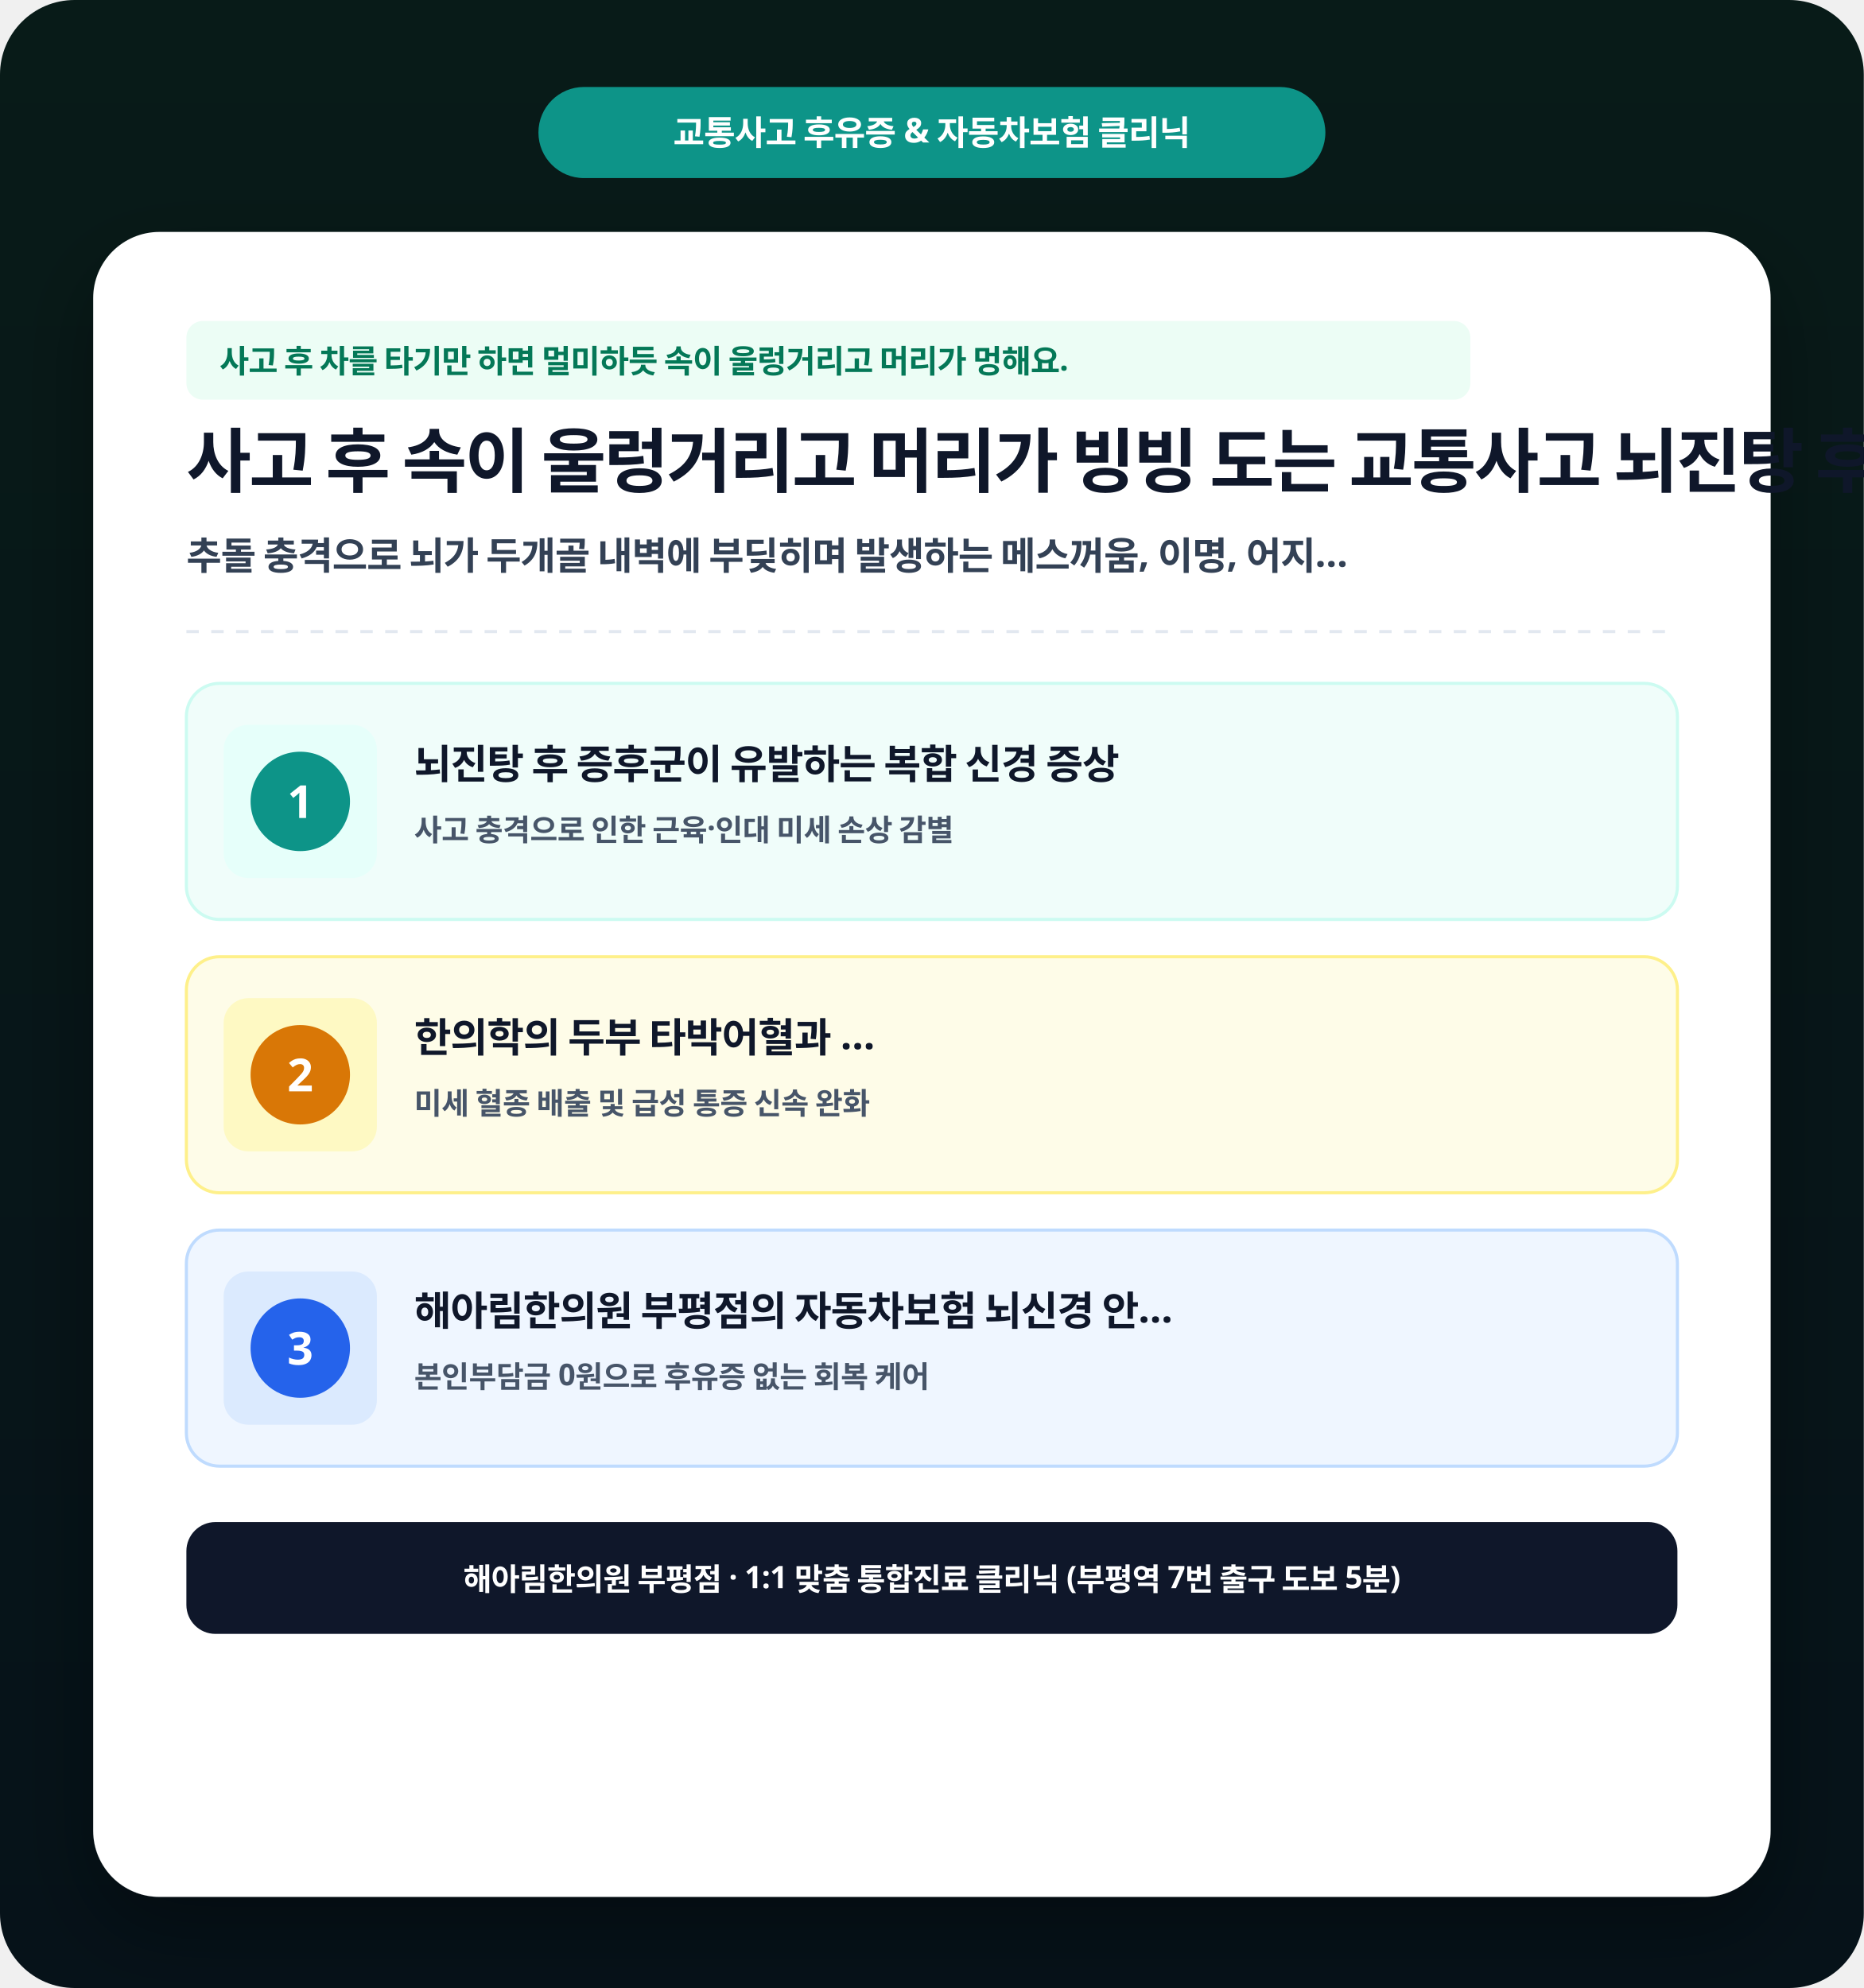
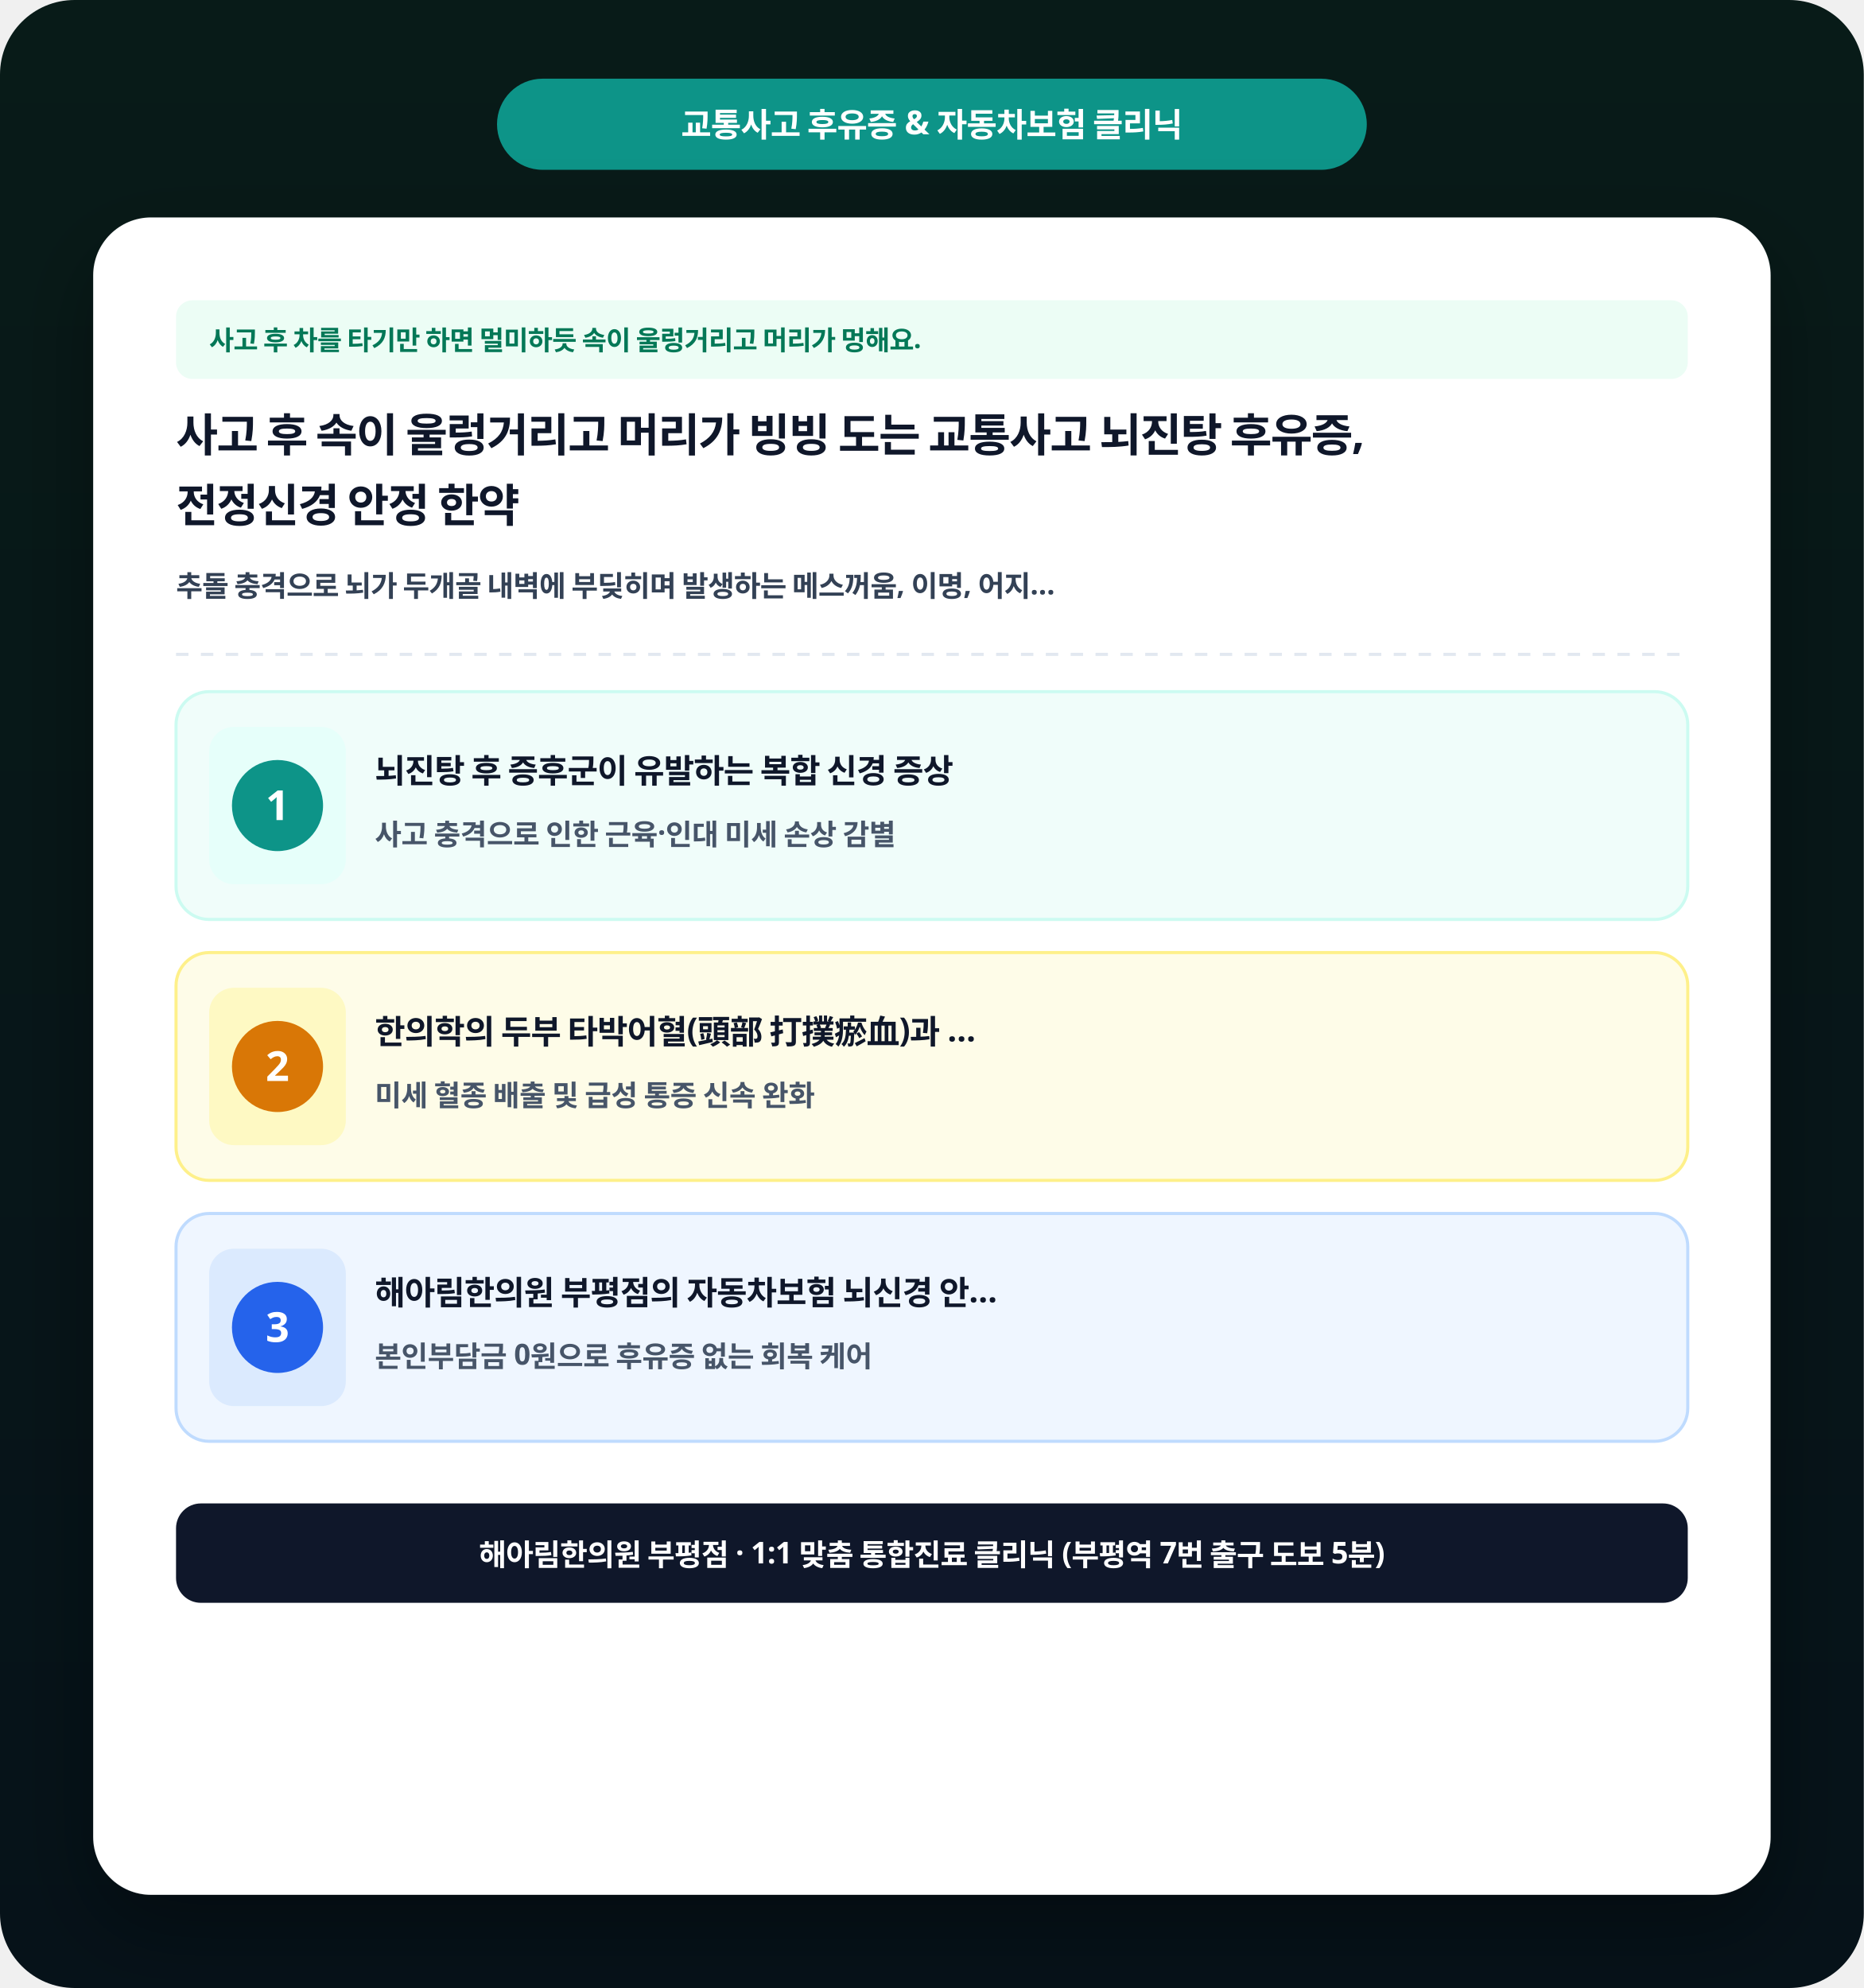
<svg xmlns="http://www.w3.org/2000/svg" width="900" height="960" viewBox="0 0 900 960">
  <defs>
    <linearGradient id="bgGrad" x1="0%" y1="0%" x2="0%" y2="100%">
      <stop offset="0%" stop-color="#081b18" />
      <stop offset="100%" stop-color="#061219" />
    </linearGradient>
    <filter id="cardShadow" x="-10%" y="-10%" width="120%" height="120%">
      <feDropShadow dx="0" dy="16" stdDeviation="20" flood-color="#000000" flood-opacity="0.35" />
    </filter>
  </defs>
  <rect x="0" y="0" width="900" height="960" rx="36" fill="url(#bgGrad)" />
-   <g transform="translate(450, 64)">
-     <rect x="-190" y="-22" width="380" height="44" rx="22" fill="#0d9488" />
-     <text x="0" y="6" font-size="16.5" font-weight="900" fill="#ffffff" text-anchor="middle" font-family="Pretendard, 'Malgun Gothic', sans-serif" letter-spacing="-0.02em">
+   <g transform="translate(450, 60)">
+     <rect x="-210" y="-22" width="420" height="44" rx="22" fill="#0d9488" />
+     <text x="0" y="6" font-size="16" font-weight="900" fill="#ffffff" text-anchor="middle" font-family="Pretendard, 'Malgun Gothic', sans-serif" letter-spacing="-0.02em">
      교통사고 후유증 &amp; 자동차보험 클리닉
    </text>
  </g>
  <g filter="url(#cardShadow)">
-     <rect x="45" y="112" width="810" height="804" rx="32" fill="#ffffff" />
+     <rect x="45" y="105" width="810" height="810" rx="28" fill="#ffffff" />
  </g>
-   <g transform="translate(90, 155)">
-     <rect x="0" y="0" width="620" height="38" rx="8" fill="#ecfdf5" />
-     <text x="16" y="25" font-size="15.5" font-weight="900" fill="#047857" font-family="Pretendard, 'Malgun Gothic', sans-serif" letter-spacing="-0.02em">
+   <g transform="translate(85, 145)">
+     <rect x="0" y="0" width="730" height="38" rx="8" fill="#ecfdf5" />
+     <text x="16" y="24" font-size="13" font-weight="900" fill="#047857" font-family="Pretendard, 'Malgun Gothic', sans-serif" letter-spacing="-0.02em">
      사고 후 차를 타기만 하면 멀미하듯 속이 울렁거리고 머리가 멍해요.
    </text>
  </g>
-   <g transform="translate(90, 235)">
-     <text font-size="34" font-weight="900" fill="#0f172a" font-family="Pretendard, 'Malgun Gothic', sans-serif" letter-spacing="-0.03em">
-       사고 후 속이 울렁거리고 머리가 빙빙 도는 교통사고 뇌진탕 후유증, 전정신경 안정 한약
-     </text>
+   <g>
+     <text x="85" y="218" font-size="22" font-weight="900" fill="#0f172a" font-family="Pretendard, 'Malgun Gothic', sans-serif" letter-spacing="-0.03em">사고 후 속이 울렁거리고 머리가 빙빙 도는 교통사고 뇌진탕 후유증,</text>
+     <text x="85" y="252" font-size="22" font-weight="900" fill="#0f172a" font-family="Pretendard, 'Malgun Gothic', sans-serif" letter-spacing="-0.03em">전정신경 안정 한약</text>
  </g>
-   <g transform="translate(90, 275)">
-     <text font-size="18.5" font-weight="800" fill="#334155" font-family="Pretendard, 'Malgun Gothic', sans-serif" letter-spacing="-0.02em">
+   <g>
+     <text x="85" y="288" font-size="14" font-weight="800" fill="#334155" font-family="Pretendard, 'Malgun Gothic', sans-serif" letter-spacing="-0.02em">
      추돌 충격으로 뇌가 두개골 내벽에 부딪히며 발생하는 메스꺼움, 이명, 어지…
    </text>
  </g>
-   <line x1="90" y1="305" x2="810" y2="305" stroke="#e2e8f0" stroke-width="1.5" stroke-dasharray="6,6" />
-   <g transform="translate(90, 330)">
-     <rect x="0" y="0" width="720" height="114" rx="16" fill="#f0fdfa" stroke="#ccfbf1" stroke-width="1.5" />
-     <rect x="18" y="20" width="74" height="74" rx="12" fill="#e6fffa" />
-     <circle cx="55" cy="57" r="24" fill="#0d9488" />
-     <text x="55" y="65" font-size="22" font-weight="900" fill="#ffffff" text-anchor="middle" font-family="Pretendard, 'Malgun Gothic', sans-serif">1</text>
-     <text x="110" y="46" font-size="19.5" font-weight="900" fill="#0f172a" font-family="Pretendard, 'Malgun Gothic', sans-serif" letter-spacing="-0.02em">
+   <line x1="85" y1="316" x2="815" y2="316" stroke="#e2e8f0" stroke-width="1.5" stroke-dasharray="6,6" />
+   <g transform="translate(85, 334)">
+     <rect x="0" y="0" width="730" height="110" rx="16" fill="#f0fdfa" stroke="#ccfbf1" stroke-width="1.5" />
+     <rect x="16" y="17" width="66" height="76" rx="12" fill="#e6fffa" />
+     <circle cx="49" cy="55" r="22" fill="#0d9488" />
+     <text x="49" y="62" font-size="20" font-weight="900" fill="#ffffff" text-anchor="middle" font-family="Pretendard, 'Malgun Gothic', sans-serif">1</text>
+     <text x="96" y="44" font-size="16" font-weight="900" fill="#0f172a" font-family="Pretendard, 'Malgun Gothic', sans-serif" letter-spacing="-0.02em">
      뇌진탕 후 증후군이 유발하는 복합 신경 증상
    </text>
-     <text x="110" y="76" font-size="14.5" font-weight="600" fill="#475569" font-family="Pretendard, 'Malgun Gothic', sans-serif" letter-spacing="-0.01em">
+     <text x="96" y="74" font-size="14" font-weight="600" fill="#475569" font-family="Pretendard, 'Malgun Gothic', sans-serif" letter-spacing="-0.01em">
      사고 충격으로 인한 근육·인대 미세 손상 감별
    </text>
  </g>
-   <g transform="translate(90, 462)">
-     <rect x="0" y="0" width="720" height="114" rx="16" fill="#fefce8" stroke="#fef08a" stroke-width="1.5" />
-     <rect x="18" y="20" width="74" height="74" rx="12" fill="#fef9c3" />
-     <circle cx="55" cy="57" r="24" fill="#d97706" />
-     <text x="55" y="65" font-size="22" font-weight="900" fill="#ffffff" text-anchor="middle" font-family="Pretendard, 'Malgun Gothic', sans-serif">2</text>
-     <text x="110" y="46" font-size="19.5" font-weight="900" fill="#0f172a" font-family="Pretendard, 'Malgun Gothic', sans-serif" letter-spacing="-0.02em">
-       한의학의 두부 타박어혈과 …
+   <g transform="translate(85, 460)">
+     <rect x="0" y="0" width="730" height="110" rx="16" fill="#fefce8" stroke="#fef08a" stroke-width="1.5" />
+     <rect x="16" y="17" width="66" height="76" rx="12" fill="#fef9c3" />
+     <circle cx="49" cy="55" r="22" fill="#d97706" />
+     <text x="49" y="62" font-size="20" font-weight="900" fill="#ffffff" text-anchor="middle" font-family="Pretendard, 'Malgun Gothic', sans-serif">2</text>
+     <text x="96" y="44" font-size="16" font-weight="900" fill="#0f172a" font-family="Pretendard, 'Malgun Gothic', sans-serif" letter-spacing="-0.02em">
+       한의학의 두부 타박어혈(頭部 打撲瘀血)과 …
    </text>
-     <text x="110" y="76" font-size="14.5" font-weight="600" fill="#475569" font-family="Pretendard, 'Malgun Gothic', sans-serif" letter-spacing="-0.01em">
+     <text x="96" y="74" font-size="14" font-weight="600" fill="#475569" font-family="Pretendard, 'Malgun Gothic', sans-serif" letter-spacing="-0.01em">
      미세 혈종 배출 및 급성 통증 신속 완화
    </text>
  </g>
-   <g transform="translate(90, 594)">
-     <rect x="0" y="0" width="720" height="114" rx="16" fill="#eff6ff" stroke="#bfdbfe" stroke-width="1.5" />
-     <rect x="18" y="20" width="74" height="74" rx="12" fill="#dbeafe" />
-     <circle cx="55" cy="57" r="24" fill="#2563eb" />
-     <text x="55" y="65" font-size="22" font-weight="900" fill="#ffffff" text-anchor="middle" font-family="Pretendard, 'Malgun Gothic', sans-serif">3</text>
-     <text x="110" y="46" font-size="19.5" font-weight="900" fill="#0f172a" font-family="Pretendard, 'Malgun Gothic', sans-serif" letter-spacing="-0.02em">
+   <g transform="translate(85, 586)">
+     <rect x="0" y="0" width="730" height="110" rx="16" fill="#eff6ff" stroke="#bfdbfe" stroke-width="1.5" />
+     <rect x="16" y="17" width="66" height="76" rx="12" fill="#dbeafe" />
+     <circle cx="49" cy="55" r="22" fill="#2563eb" />
+     <text x="49" y="62" font-size="20" font-weight="900" fill="#ffffff" text-anchor="middle" font-family="Pretendard, 'Malgun Gothic', sans-serif">3</text>
+     <text x="96" y="44" font-size="16" font-weight="900" fill="#0f172a" font-family="Pretendard, 'Malgun Gothic', sans-serif" letter-spacing="-0.02em">
      해아림한의원 부평점의 자동차보험 뇌신경 안…
    </text>
-     <text x="110" y="76" font-size="14.5" font-weight="600" fill="#475569" font-family="Pretendard, 'Malgun Gothic', sans-serif" letter-spacing="-0.01em">
+     <text x="96" y="74" font-size="14" font-weight="600" fill="#475569" font-family="Pretendard, 'Malgun Gothic', sans-serif" letter-spacing="-0.01em">
      본인부담금 0원으로 후유증 없는 회복 케어
    </text>
  </g>
-   <g transform="translate(90, 735)">
-     <rect x="0" y="0" width="720" height="54" rx="14" fill="#0f172a" />
-     <text x="360" y="33" font-size="15" font-weight="800" fill="#ffffff" text-anchor="middle" font-family="Pretendard, 'Malgun Gothic', sans-serif" letter-spacing="-0.02em">
+   <g transform="translate(85, 726)">
+     <rect x="0" y="0" width="730" height="48" rx="12" fill="#0f172a" />
+     <text x="365" y="30" font-size="14.5" font-weight="800" fill="#ffffff" text-anchor="middle" font-family="Pretendard, 'Malgun Gothic', sans-serif" letter-spacing="-0.02em">
      해아림한의원 부평점 · 1:1 맞춤 통합진료 클리닉 (부평역 7번 출구 도보 5분)
    </text>
  </g>
</svg>
